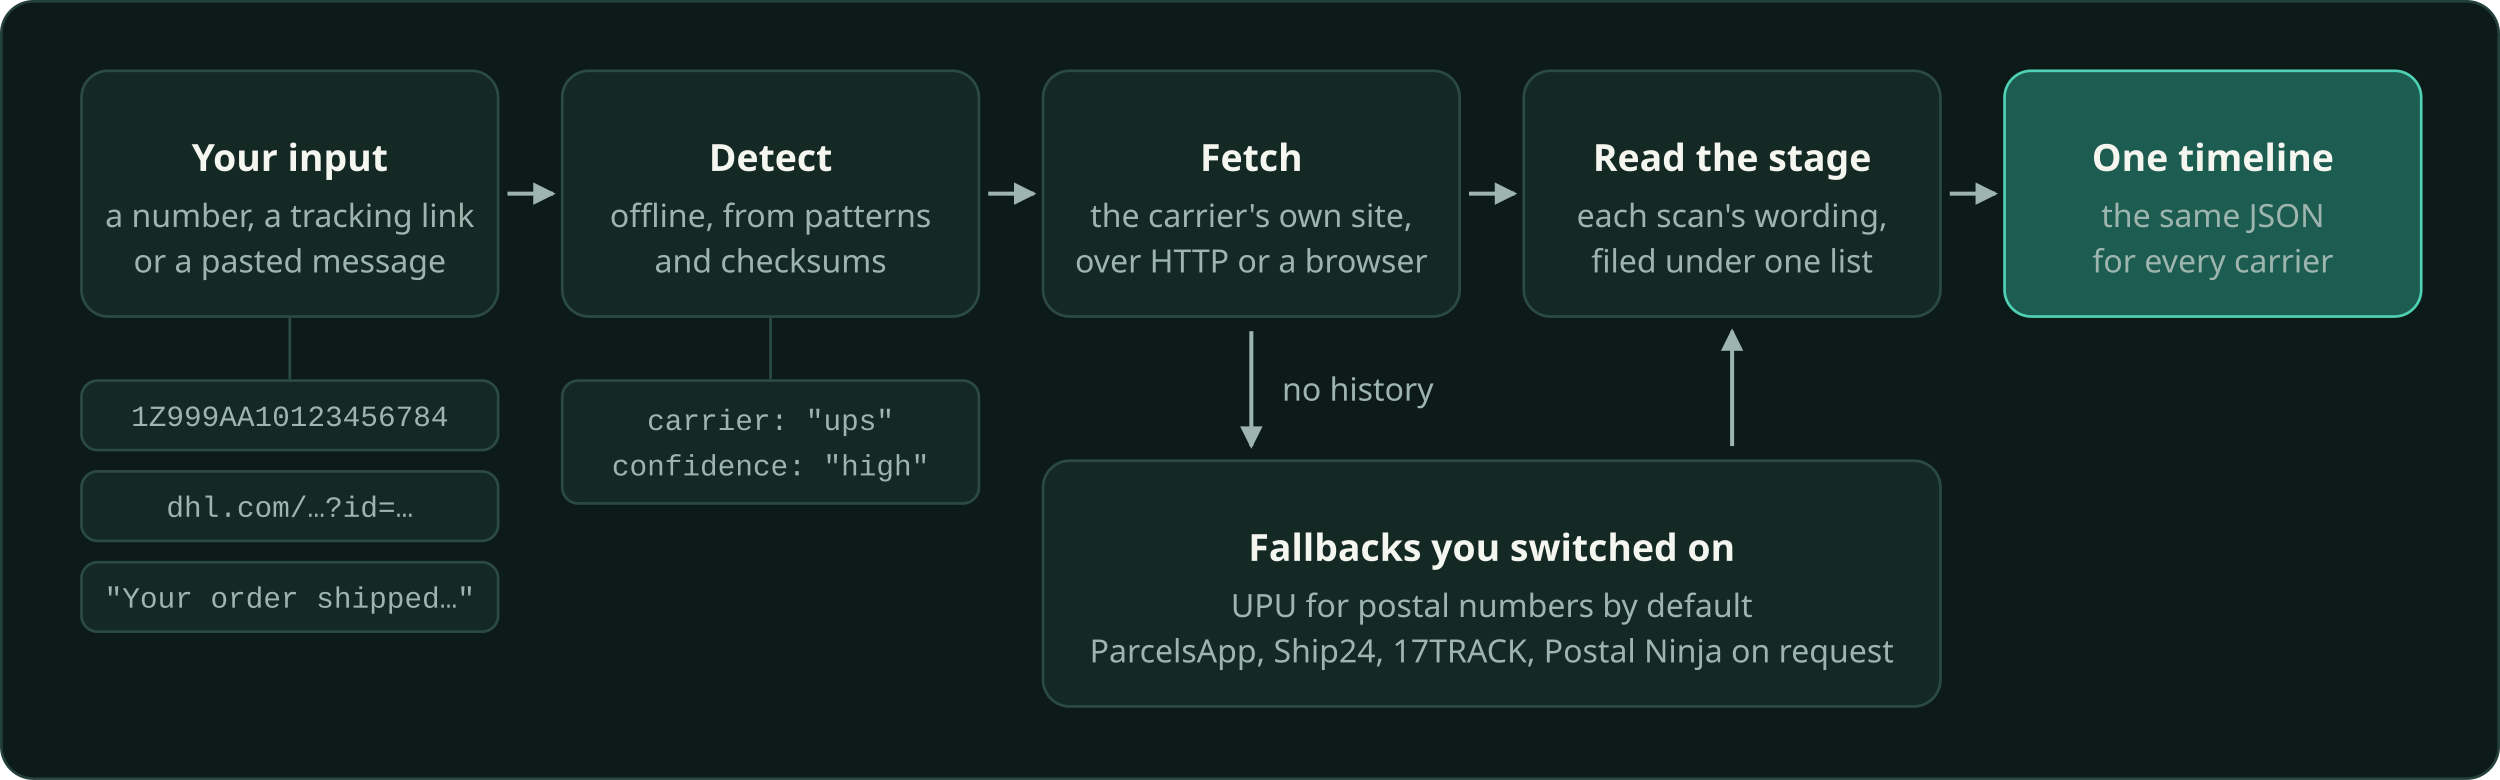
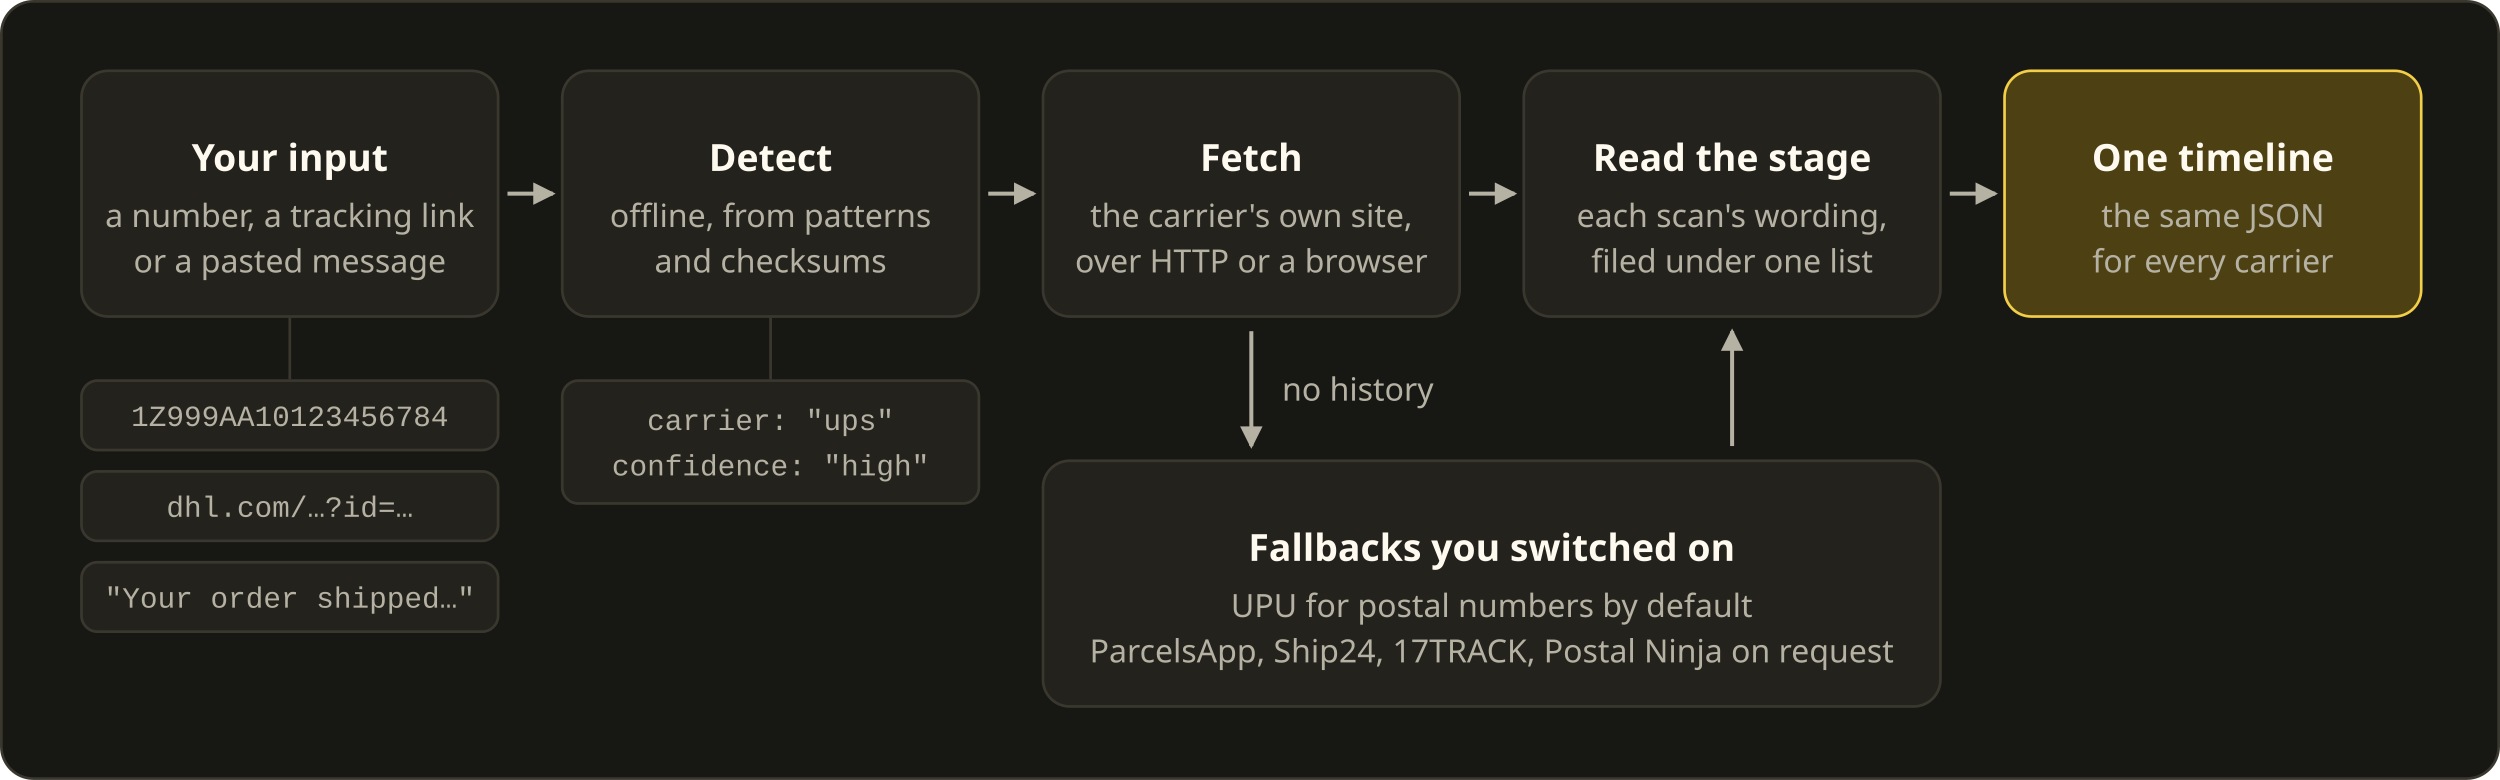
<svg xmlns="http://www.w3.org/2000/svg" viewBox="-28 -2 936 292" role="img" aria-label="An input is detected offline and fetched by the carrier's dedicated adapter, or by an enabled fallback when that finds no history. Each scan's wording is mapped to a stage, and the result is one timeline.">
  <style>
    text { font-family: -apple-system, BlinkMacSystemFont, 'Segoe UI', 'Noto Sans', Helvetica, Arial, sans-serif; text-anchor: middle; }
-     .title { font-size: 14px; font-weight: 600; fill: #f4f6ef; }
-     .sub { font-size: 12px; fill: #9db5ae; }
-     .mono { font: 11px ui-monospace, SFMono-Regular, Menlo, Consolas, 'Liberation Mono', monospace; fill: #9db5ae; }
-     .box { fill: #142824; stroke: #2c4a44; }
-     .flow { fill: none; stroke: #9db5ae; stroke-width: 1.5; }
-     .hair { fill: none; stroke: #2c4a44; }
+     .title { font-size: 14px; font-weight: 600; fill: #fffaf0; }
+     .sub { font-size: 12px; fill: #b5b1a3; }
+     .mono { font: 11px ui-monospace, SFMono-Regular, Menlo, Consolas, 'Liberation Mono', monospace; fill: #b5b1a3; }
+     .box { fill: #23221c; stroke: #3a382e; }
+     .flow { fill: none; stroke: #b5b1a3; stroke-width: 1.5; }
+     .hair { fill: none; stroke: #3a382e; }
  </style>
-   <rect x="-27.5" y="-1.5" width="935" height="291" rx="12" fill="#0d1b18" stroke="#24403a" />
+   <rect x="-27.5" y="-1.5" width="935" height="291" rx="12" fill="#171714" stroke="#3a382e" />
  <defs>
    <marker id="head" viewBox="0 0 10 10" refX="8" refY="5" markerWidth="7" markerHeight="7" orient="auto-start-reverse">
-       <path d="M1 1 9 5 1 9Z" fill="#9db5ae" />
+       <path d="M1 1 9 5 1 9Z" fill="#b5b1a3" />
    </marker>
  </defs>
  <rect class="box" x="2.5" y="24.5" width="156" height="92" rx="10" />
  <text class="title" x="80.5" y="62">Your input</text>
  <text class="sub" x="80.5" y="83">a number, a tracking link</text>
  <text class="sub" x="80.5" y="100">or a pasted message</text>
  <rect class="box" x="182.5" y="24.5" width="156" height="92" rx="10" />
  <text class="title" x="260.5" y="62">Detect</text>
  <text class="sub" x="260.5" y="83">offline, from patterns</text>
  <text class="sub" x="260.5" y="100">and checksums</text>
  <rect class="box" x="362.5" y="24.5" width="156" height="92" rx="10" />
  <text class="title" x="440.5" y="62">Fetch</text>
  <text class="sub" x="440.5" y="83">the carrier's own site,</text>
  <text class="sub" x="440.5" y="100">over HTTP or a browser</text>
  <rect class="box" x="542.5" y="24.5" width="156" height="92" rx="10" />
  <text class="title" x="620.5" y="62">Read the stage</text>
  <text class="sub" x="620.5" y="83">each scan's wording,</text>
  <text class="sub" x="620.5" y="100">filed under one list</text>
-   <rect x="722.5" y="24.5" width="156" height="92" rx="10" fill="#1d5c50" stroke="#4fd1b5" />
+   <rect x="722.5" y="24.5" width="156" height="92" rx="10" fill="#4d4113" stroke="#f3cf48" />
  <text class="title" x="800.5" y="62">One timeline</text>
  <text class="sub" x="800.5" y="83">the same JSON</text>
  <text class="sub" x="800.5" y="100">for every carrier</text>
  <path class="flow" d="M162 70.5H179" marker-end="url(#head)" />
  <path class="flow" d="M342 70.5H359" marker-end="url(#head)" />
  <path class="flow" d="M522 70.5H539" marker-end="url(#head)" />
  <path class="flow" d="M702 70.5H719" marker-end="url(#head)" />
  <path class="hair" d="M80.5 117V140" />
  <rect class="box" x="2.5" y="140.5" width="156" height="26" rx="6" />
  <text class="mono" x="80.5" y="157.5">1Z999AA10123456784</text>
  <rect class="box" x="2.5" y="174.5" width="156" height="26" rx="6" />
  <text class="mono" x="80.5" y="191.5">dhl.com/…?id=…</text>
  <rect class="box" x="2.5" y="208.5" width="156" height="26" rx="6" />
  <text class="mono" x="80.5" y="225.5">"Your order shipped…"</text>
  <path class="hair" d="M260.5 117V140" />
  <rect class="box" x="182.5" y="140.5" width="156" height="46" rx="6" />
  <text class="mono" x="260.5" y="159">carrier: "ups"</text>
  <text class="mono" x="260.5" y="176">confidence: "high"</text>
  <rect class="box" x="362.5" y="170.5" width="336" height="92" rx="10" />
  <text class="title" x="530.5" y="208">Fallbacks you switched on</text>
  <text class="sub" x="530.5" y="229">UPU for postal numbers by default</text>
  <text class="sub" x="530.5" y="246">ParcelsApp, Ship24, 17TRACK, Postal Ninja on request</text>
  <path class="flow" d="M440.5 122V165" marker-end="url(#head)" />
  <text class="sub" x="452" y="148" style="text-anchor: start">no history</text>
  <path class="flow" d="M620.5 165V122" marker-end="url(#head)" />
</svg>
